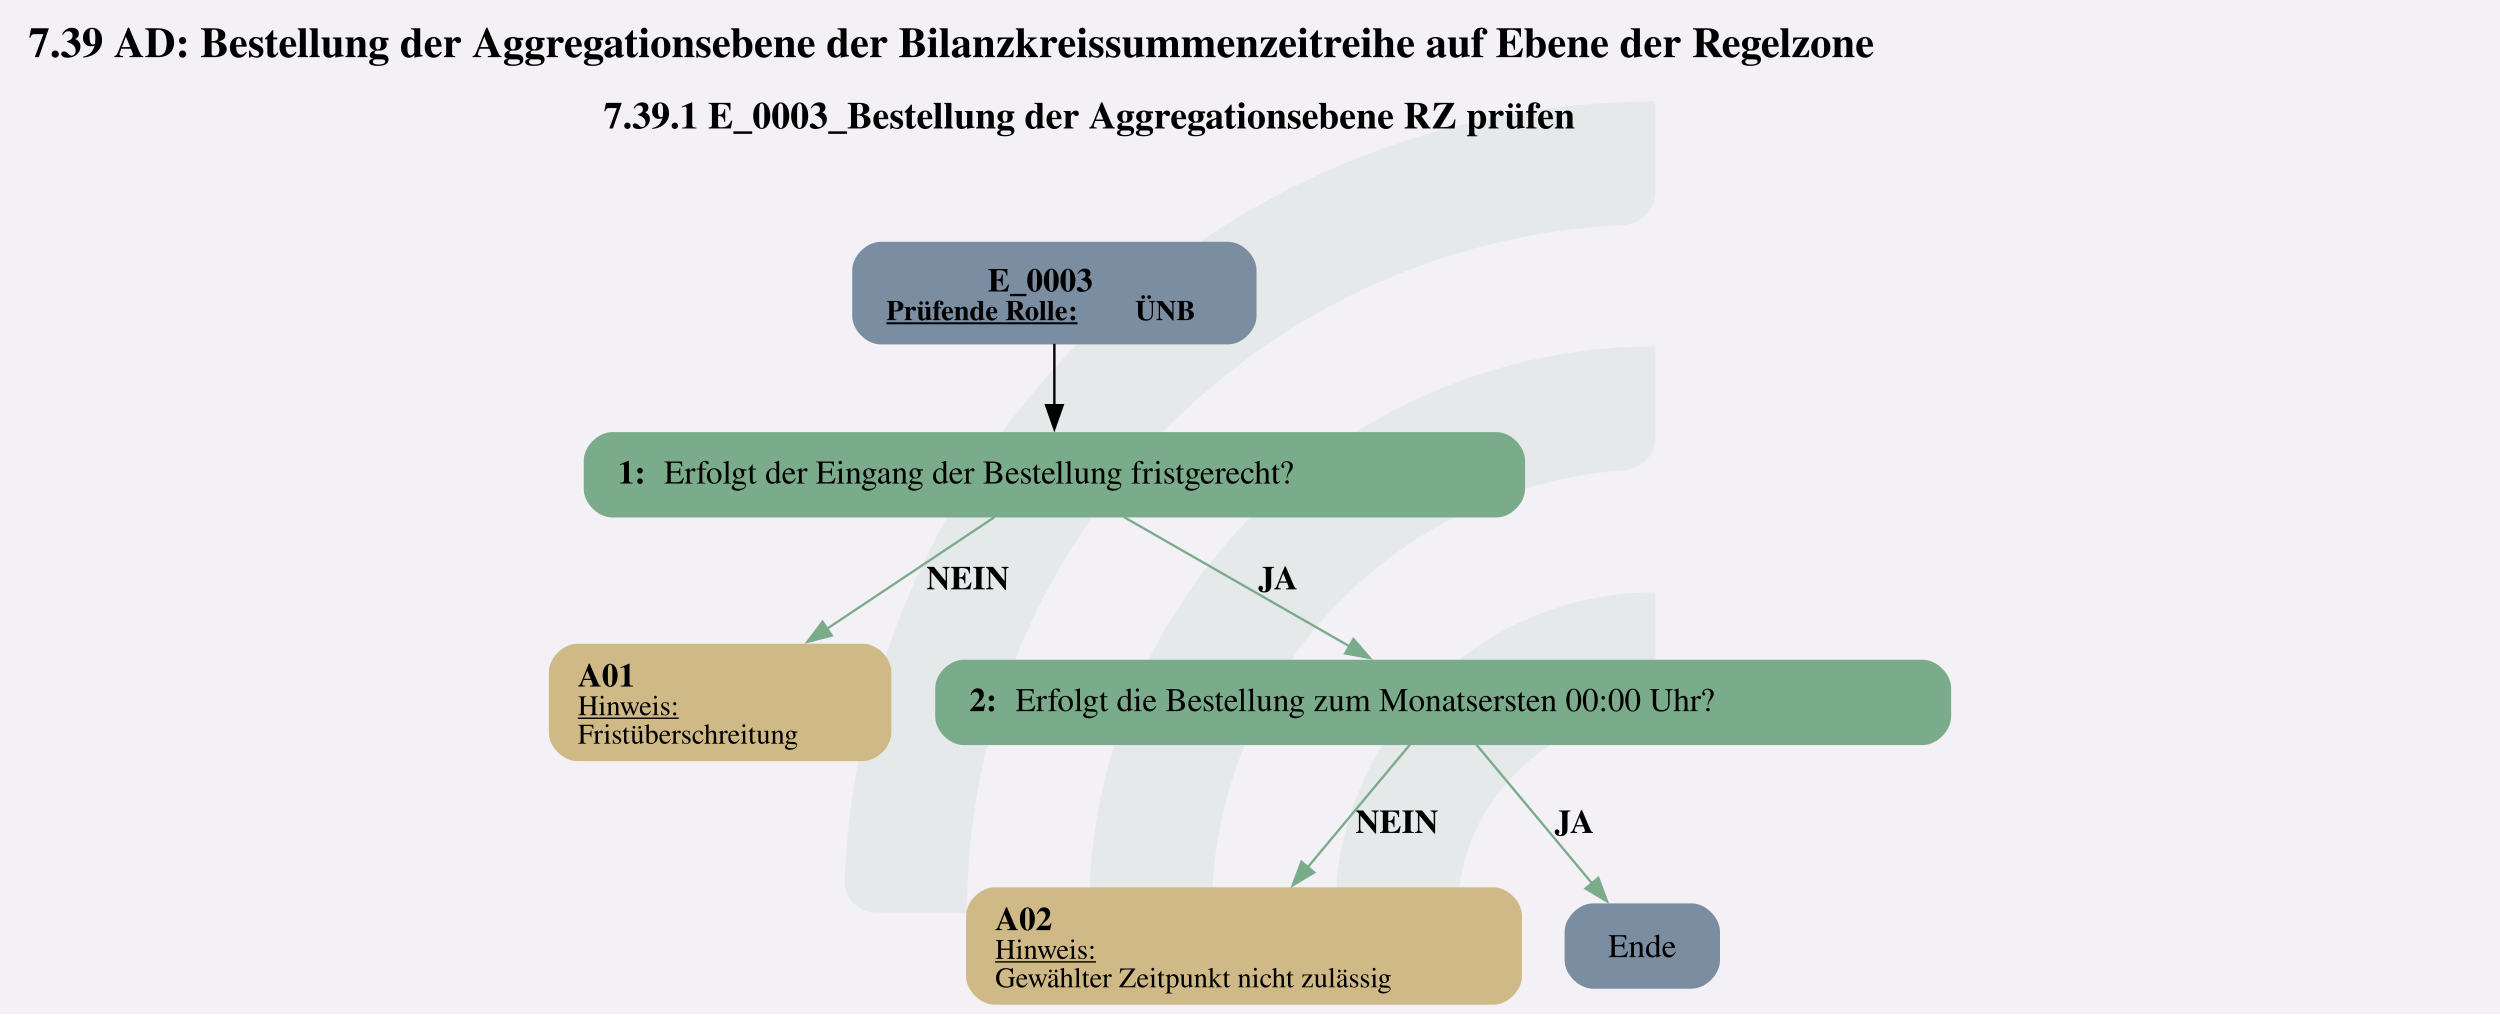
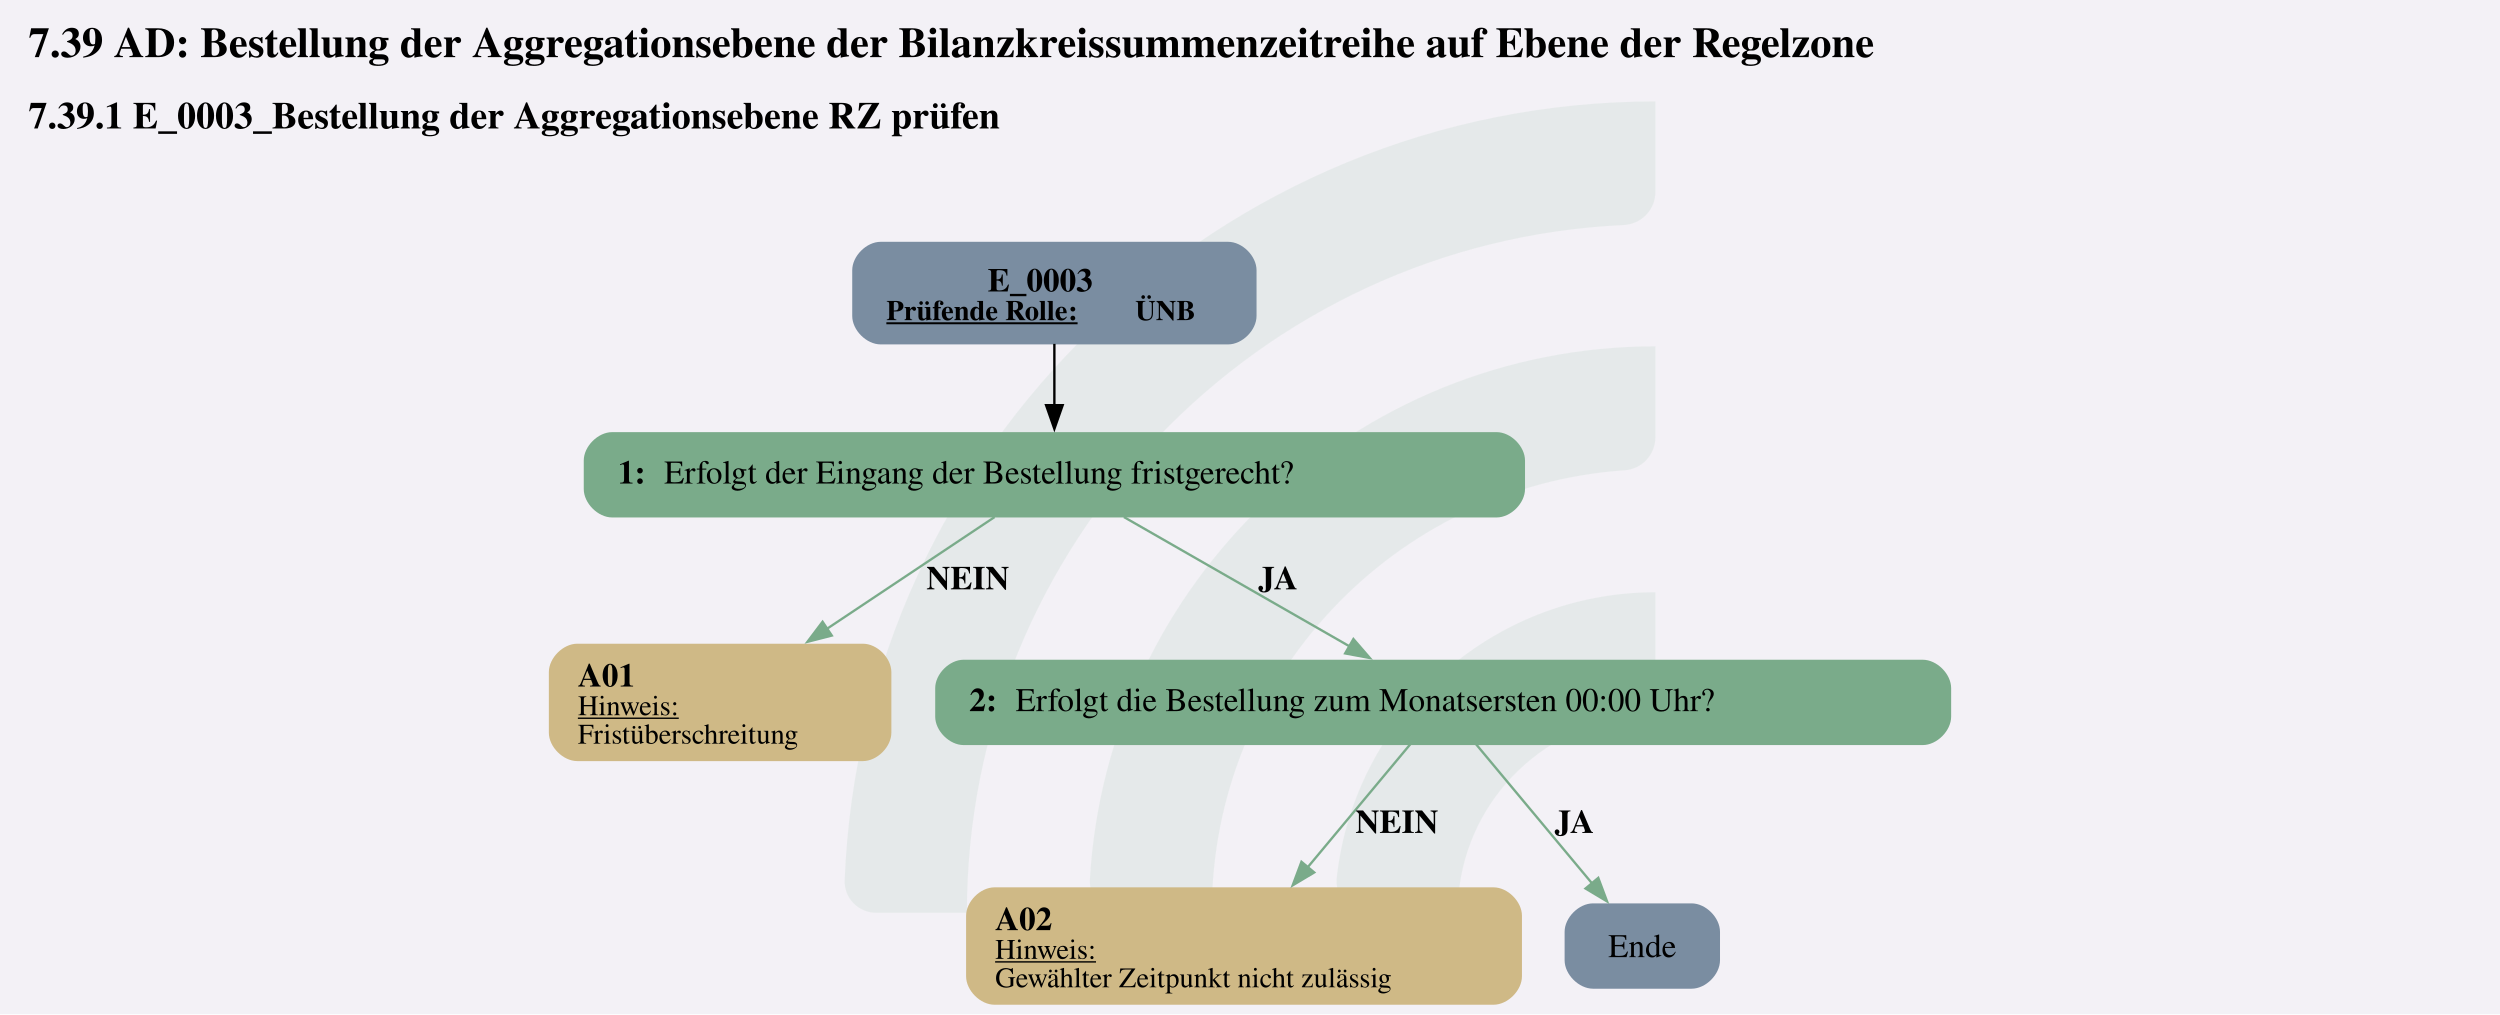
<svg xmlns="http://www.w3.org/2000/svg" version="1.1" width="1406.667px" viewBox="0 0 1406.667 570.667" height="570.667px">
  <g>
    <svg version="1.1" width="1406.667px" viewBox="0 0 1406.667 570.667" height="570.667px">
      <polygon fill="#f3f1f6" points="0,0 1406.667,0 1406.667,570.667 0,570.667" />
      <g>
        <g transform="translate(475.236, 57.06667) scale(1 1) translate(0, 0) scale(2.580906 2.580906) ">
          <defs id="defs2">
            <clipPath clipPathUnits="userSpaceOnUse" id="clipPath23">
              <path d="M 0,568.156 H 579.236 V 0 H 0 Z" id="path21" />
            </clipPath>
          </defs>
          <g id="layer1" transform="translate(-16.54194,-55.30527)">
            <g id="g19" clip-path="url(#clipPath23)" transform="matrix(0.3527778,0,0,-0.3527778,0.01017023,243.7368)" style="opacity:0.2">
              <g id="g25" transform="translate(122.444,32.7195)">
                <path d="m 0,0 h -56.104 c -11,0 -19.898,9.123 -19.463,20.115 10.594,267.191 231.277,481.302 501.029,481.302 v -56.02 c 0,-10.98 -8.688,-19.892 -19.658,-20.393 C 180.29,414.697 0,228.005 0,0" style="fill:#6ead83;fill-opacity:0.5;fill-rule:nonzero;stroke:none" id="path27" />
              </g>
              <g id="g29" transform="translate(273.7828,32.7195)">
                <path d="m 0,0 h -55.926 c -11.228,0 -20.091,9.482 -19.435,20.69 10.744,183.439 163.389,329.388 349.485,329.388 v -56.263 c 0,-10.709 -8.273,-19.617 -18.957,-20.35 C 112.819,263.696 0,144.774 0,0" style="fill:#6ead83;fill-opacity:0.5;fill-rule:nonzero;stroke:none" id="path31" />
              </g>
              <g id="g33" transform="translate(425.7667,32.7195)">
                <path d="m 0,0 h -55.445 c -11.653,0 -20.604,10.17 -19.334,21.753 10.866,99.032 95.031,176.341 196.919,176.341 v -57.011 c 0,-10.046 -7.283,-18.755 -17.229,-20.165 C 45.688,112.522 0,61.497 0,0" style="fill:#6ead83;fill-opacity:0.5;fill-rule:nonzero;stroke:none" id="path35" />
              </g>
            </g>
          </g>
        </g>
        <svg width="1055pt" height="428pt" viewBox="0.00 0.00 1054.50 427.82">
          <g id="graph0" class="graph" transform="scale(1 1) rotate(0) translate(4 423.82)">
            <text text-anchor="start" x="8" y="-399.72" font-family="Times,serif" font-weight="bold" font-size="18.00">7.39 AD: Bestellung der Aggregationsebene der Bilanzkreissummenzeitreihe auf Ebene der Regelzone</text>
-             <text text-anchor="start" x="250.62" y="-369.62" font-family="Times,serif" font-weight="bold" font-size="16.00">7.39.1 E_0003_Bestellung der Aggregationsebene RZ prüfen</text>
+             <text text-anchor="start" x="8" y="-369.62" font-family="Times,serif" font-weight="bold" font-size="16.00">7.39.1 E_0003_Bestellung der Aggregationsebene RZ prüfen</text>
            <g id="node1" class="node">
              <path fill="#7a8da1" stroke="black" stroke-width="0" d="M514.01,-321.82C514.01,-321.82 367.46,-321.82 367.46,-321.82 361.46,-321.82 355.46,-315.82 355.46,-309.82 355.46,-309.82 355.46,-290.54 355.46,-290.54 355.46,-284.54 361.46,-278.54 367.46,-278.54 367.46,-278.54 514.01,-278.54 514.01,-278.54 520.01,-278.54 526.01,-284.54 526.01,-290.54 526.01,-290.54 526.01,-309.82 526.01,-309.82 526.01,-315.82 520.01,-321.82 514.01,-321.82" />
              <text text-anchor="start" x="412.61" y="-300.88" font-family="Times,serif" font-weight="bold" font-size="14.00">E_0003</text>
              <text text-anchor="start" x="369.86" y="-288.78" font-family="Times,serif" font-weight="bold" text-decoration="underline" font-size="12.00">Prüfende Rolle:</text>
              <text text-anchor="start" x="474.86" y="-288.78" font-family="Times,serif" font-weight="bold" font-size="12.00"> ÜNB</text>
            </g>
            <g id="node2" class="node">
              <path fill="#7aab8a" stroke="black" stroke-width="0" d="M627.26,-241.54C627.26,-241.54 254.21,-241.54 254.21,-241.54 248.21,-241.54 242.21,-235.54 242.21,-229.54 242.21,-229.54 242.21,-217.54 242.21,-217.54 242.21,-211.54 248.21,-205.54 254.21,-205.54 254.21,-205.54 627.26,-205.54 627.26,-205.54 633.26,-205.54 639.26,-211.54 639.26,-217.54 639.26,-217.54 639.26,-229.54 639.26,-229.54 639.26,-235.54 633.26,-241.54 627.26,-241.54" />
              <text text-anchor="start" x="256.61" y="-219.86" font-family="Times,serif" font-weight="bold" font-size="14.00">1: </text>
              <text text-anchor="start" x="276.11" y="-219.86" font-family="Times,serif" font-size="14.00">Erfolgt der Eingang der Bestellung fristgerecht?</text>
            </g>
            <g id="edge1" class="edge">
              <path fill="none" stroke="black" d="M440.73,-278.78C440.73,-270.71 440.73,-261.3 440.73,-252.61" />
              <polygon fill="black" stroke="black" points="444.23,-252.9 440.73,-242.9 437.23,-252.9 444.23,-252.9" />
            </g>
            <g id="node3" class="node">
              <path fill="#cfb986" stroke="black" stroke-width="0" d="M359.97,-152.29C359.97,-152.29 239.49,-152.29 239.49,-152.29 233.49,-152.29 227.49,-146.29 227.49,-140.29 227.49,-140.29 227.49,-114.77 227.49,-114.77 227.49,-108.77 233.49,-102.77 239.49,-102.77 239.49,-102.77 359.97,-102.77 359.97,-102.77 365.97,-102.77 371.97,-108.77 371.97,-114.77 371.97,-114.77 371.97,-140.29 371.97,-140.29 371.97,-146.29 365.97,-152.29 359.97,-152.29" />
              <text text-anchor="start" x="239.73" y="-134.23" font-family="Times,serif" font-weight="bold" font-size="14.00">A01</text>
              <text text-anchor="start" x="239.73" y="-122.13" font-family="Times,serif" text-decoration="underline" font-size="12.00">Hinweis:</text>
              <text text-anchor="start" x="239.73" y="-110.13" font-family="Times,serif" font-size="12.00">Fristüberschreitung</text>
            </g>
            <g id="edge2" class="edge">
              <path fill="none" stroke="#7aab8a" d="M415.52,-205.73C395.89,-192.64 368.13,-174.13 344.71,-158.52" />
              <polygon fill="#7aab8a" stroke="#7aab8a" points="346.84,-155.73 336.57,-153.09 342.95,-161.55 346.84,-155.73" />
              <text text-anchor="start" x="386.73" y="-175.24" font-family="Times,serif" font-weight="bold" font-size="14.00">NEIN</text>
            </g>
            <g id="node4" class="node">
              <path fill="#7aab8a" stroke="black" stroke-width="0" d="M807.01,-145.53C807.01,-145.53 402.46,-145.53 402.46,-145.53 396.46,-145.53 390.46,-139.53 390.46,-133.53 390.46,-133.53 390.46,-121.53 390.46,-121.53 390.46,-115.53 396.46,-109.53 402.46,-109.53 402.46,-109.53 807.01,-109.53 807.01,-109.53 813.01,-109.53 819.01,-115.53 819.01,-121.53 819.01,-121.53 819.01,-133.53 819.01,-133.53 819.01,-139.53 813.01,-145.53 807.01,-145.53" />
              <text text-anchor="start" x="404.86" y="-123.86" font-family="Times,serif" font-weight="bold" font-size="14.00">2: </text>
              <text text-anchor="start" x="424.36" y="-123.86" font-family="Times,serif" font-size="14.00">Erfolgt die Bestellung zum Monatsersten 00:00 Uhr?</text>
            </g>
            <g id="edge3" class="edge">
              <path fill="none" stroke="#7aab8a" d="M470.05,-205.73C496.59,-190.52 535.89,-167.99 565.2,-151.19" />
              <polygon fill="#7aab8a" stroke="#7aab8a" points="566.87,-154.27 573.8,-146.26 563.38,-148.2 566.87,-154.27" />
              <text text-anchor="start" x="526.73" y="-175.24" font-family="Times,serif" font-weight="bold" font-size="14.00">JA</text>
            </g>
            <g id="node5" class="node">
              <path fill="#cfb986" stroke="black" stroke-width="0" d="M625.97,-49.52C625.97,-49.52 415.49,-49.52 415.49,-49.52 409.49,-49.52 403.49,-43.52 403.49,-37.52 403.49,-37.52 403.49,-12 403.49,-12 403.49,-6 409.49,0 415.49,0 415.49,0 625.97,0 625.97,0 631.97,0 637.97,-6 637.97,-12 637.97,-12 637.97,-37.52 637.97,-37.52 637.97,-43.52 631.97,-49.52 625.97,-49.52" />
              <text text-anchor="start" x="415.73" y="-31.46" font-family="Times,serif" font-weight="bold" font-size="14.00">A02</text>
              <text text-anchor="start" x="415.73" y="-19.36" font-family="Times,serif" text-decoration="underline" font-size="12.00">Hinweis:</text>
              <text text-anchor="start" x="415.73" y="-7.36" font-family="Times,serif" font-size="12.00">Gewählter Zeitpunkt nicht zulässig</text>
            </g>
            <g id="edge4" class="edge">
              <path fill="none" stroke="#7aab8a" d="M590.86,-109.89C579.12,-95.8 561.94,-75.19 547.52,-57.9" />
              <polygon fill="#7aab8a" stroke="#7aab8a" points="550.34,-55.81 541.25,-50.37 544.96,-60.3 550.34,-55.81" />
              <text text-anchor="start" x="567.73" y="-72.47" font-family="Times,serif" font-weight="bold" font-size="14.00">NEIN</text>
            </g>
            <g id="node6" class="node">
              <path fill="#7a8da1" stroke="black" stroke-width="0" d="M709.51,-42.76C709.51,-42.76 667.96,-42.76 667.96,-42.76 661.96,-42.76 655.96,-36.76 655.96,-30.76 655.96,-30.76 655.96,-18.76 655.96,-18.76 655.96,-12.76 661.96,-6.76 667.96,-6.76 667.96,-6.76 709.51,-6.76 709.51,-6.76 715.51,-6.76 721.51,-12.76 721.51,-18.76 721.51,-18.76 721.51,-30.76 721.51,-30.76 721.51,-36.76 715.51,-42.76 709.51,-42.76" />
              <text text-anchor="middle" x="688.73" y="-20.08" font-family="Times,serif" font-size="14.00">Ende</text>
            </g>
            <g id="edge5" class="edge">
              <path fill="none" stroke="#7aab8a" d="M618.6,-109.89C631.92,-93.92 652.21,-69.57 667.55,-51.17" />
              <polygon fill="#7aab8a" stroke="#7aab8a" points="670.16,-53.51 673.87,-43.59 664.78,-49.03 670.16,-53.51" />
              <text text-anchor="start" x="651.73" y="-72.47" font-family="Times,serif" font-weight="bold" font-size="14.00">JA</text>
            </g>
          </g>
        </svg>
      </g>
    </svg>
  </g>
</svg>
